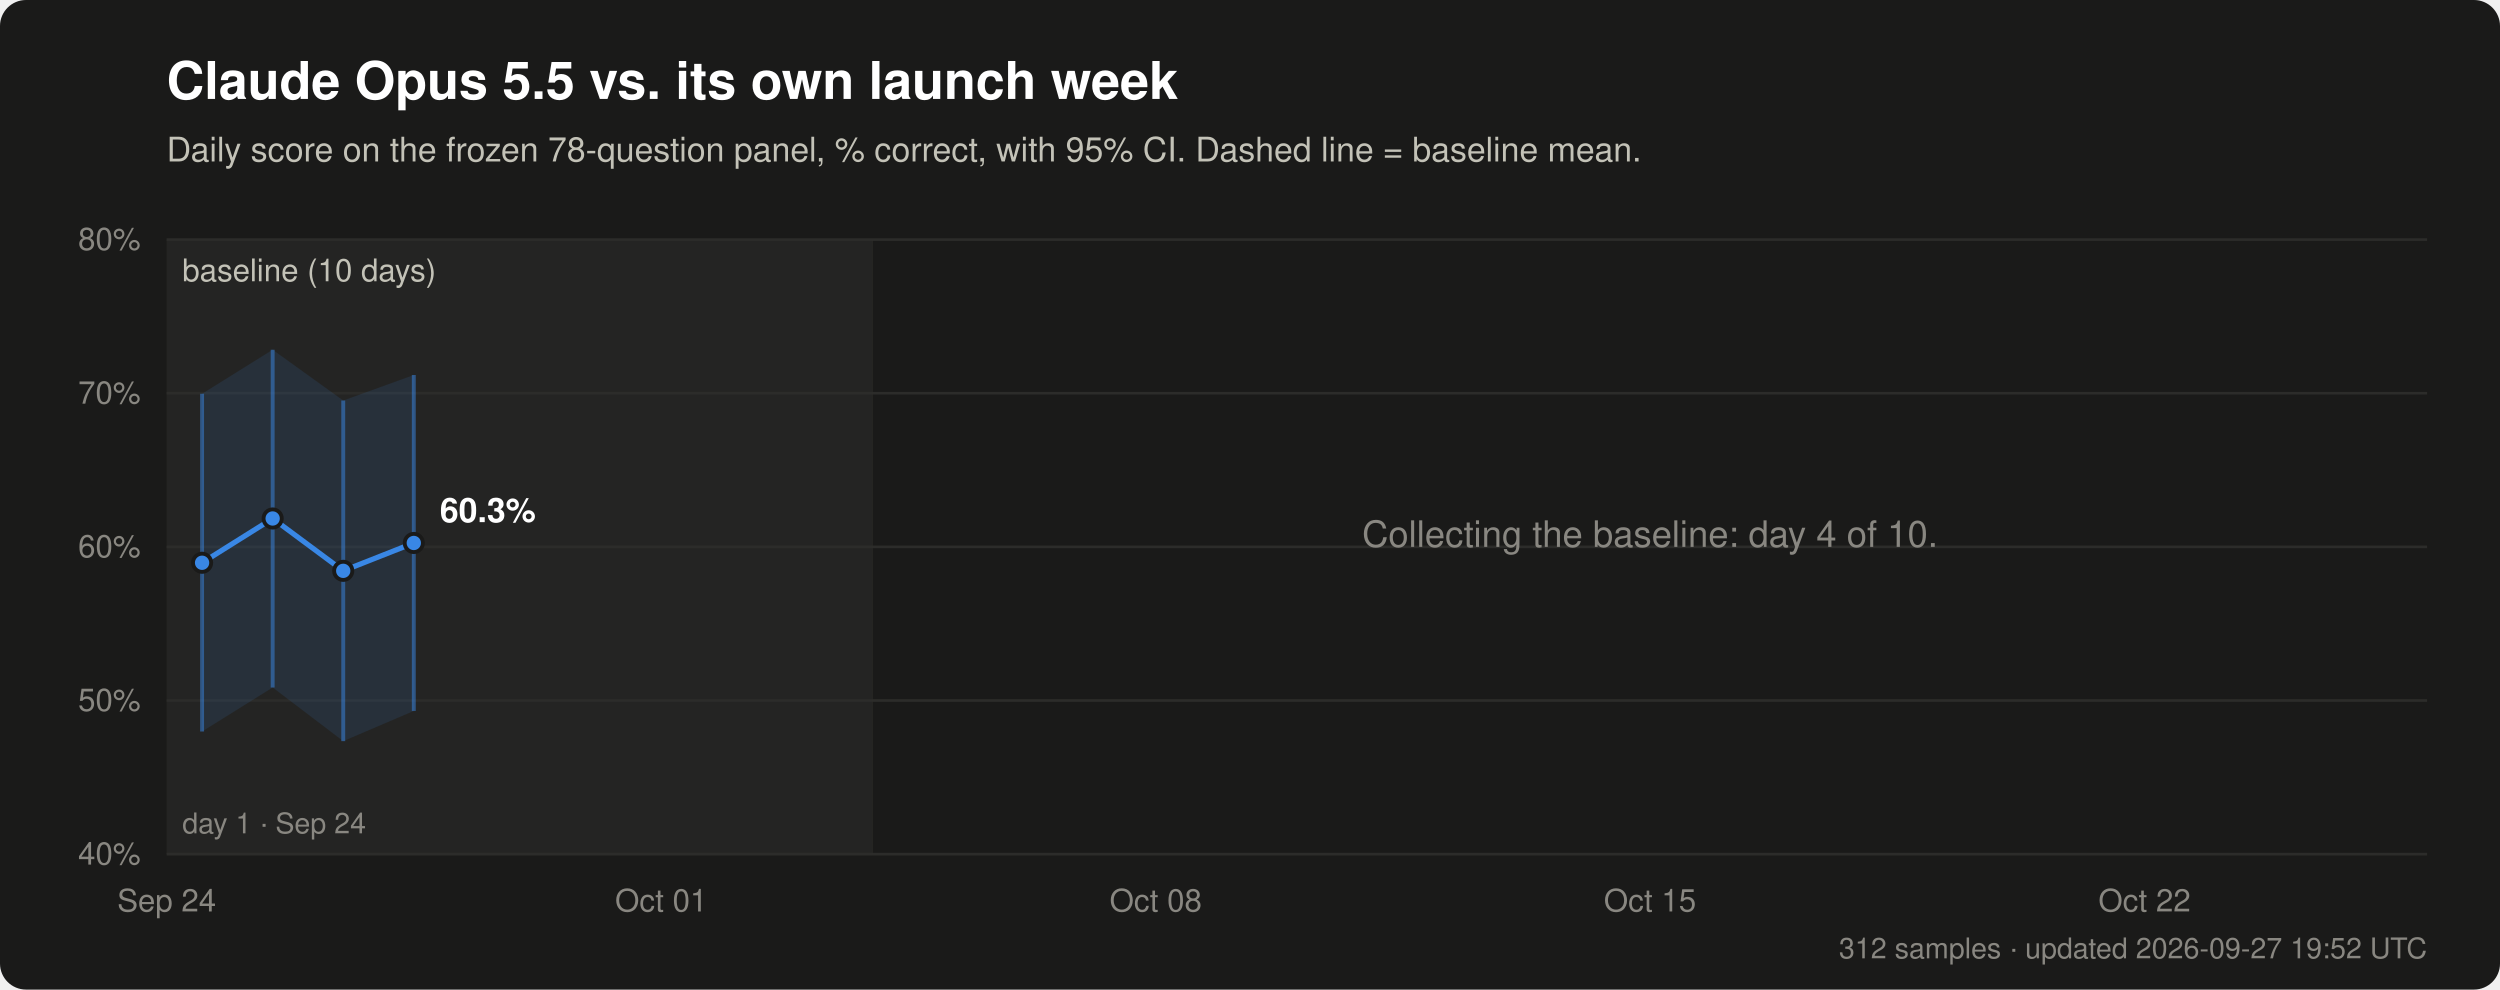
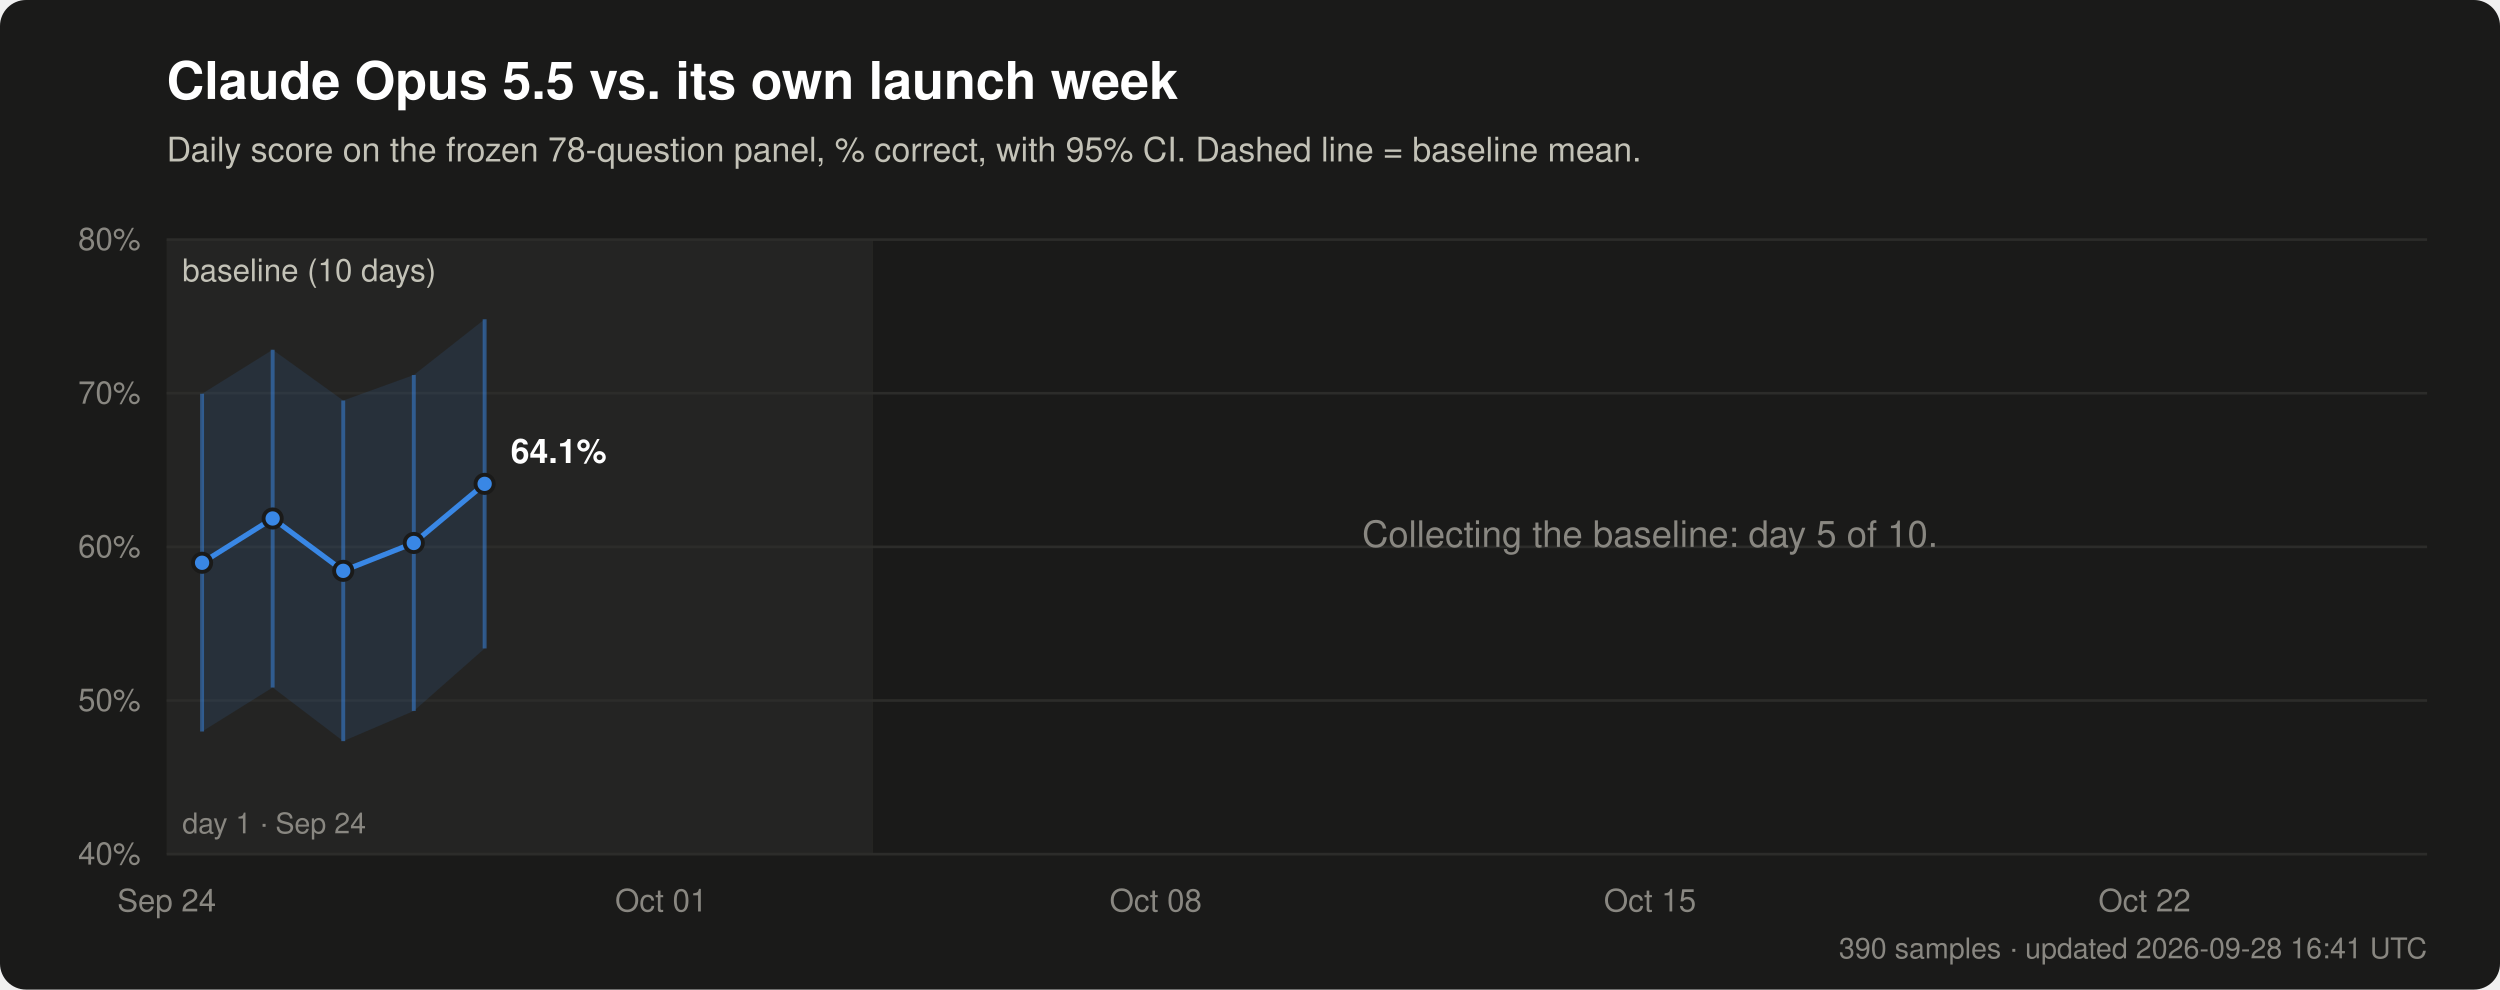
<svg xmlns="http://www.w3.org/2000/svg" width="960" height="380" viewBox="0 0 960 380" font-family="-apple-system, Segoe UI, Helvetica, Arial, sans-serif" role="img" aria-labelledby="t d">
  <rect width="960" height="380" rx="10" fill="#1a1a19" />
  <text x="64" y="38" fill="#ffffff" font-size="20" font-weight="600">Claude Opus 5.5 vs. its own launch week</text>
  <text x="64" y="62" fill="#c3c2b7" font-size="13">Daily score on the frozen 78-question panel, % correct, with 95% CI. Dashed line = baseline mean.</text>
  <line x1="64" y1="328.0" x2="932" y2="328.0" stroke="#2c2c2a" stroke-width="1" />
  <text x="54" y="332.0" text-anchor="end" fill="#898781" font-size="12">40%</text>
  <line x1="64" y1="269.0" x2="932" y2="269.0" stroke="#2c2c2a" stroke-width="1" />
  <text x="54" y="273.0" text-anchor="end" fill="#898781" font-size="12">50%</text>
  <line x1="64" y1="210.0" x2="932" y2="210.0" stroke="#2c2c2a" stroke-width="1" />
  <text x="54" y="214.0" text-anchor="end" fill="#898781" font-size="12">60%</text>
  <line x1="64" y1="151.0" x2="932" y2="151.0" stroke="#2c2c2a" stroke-width="1" />
  <text x="54" y="155.0" text-anchor="end" fill="#898781" font-size="12">70%</text>
  <line x1="64" y1="92.0" x2="932" y2="92.0" stroke="#2c2c2a" stroke-width="1" />
  <text x="54" y="96.0" text-anchor="end" fill="#898781" font-size="12">80%</text>
  <rect x="64.0" y="92" width="271.2" height="236" fill="#2c2c2a" opacity="0.6" />
  <text x="70.0" y="108" fill="#c3c2b7" font-size="12">baseline (10 days)</text>
  <text x="70.0" y="320" fill="#898781" font-size="11">day 1 · Sep 24</text>
  <text x="64.0" y="350" text-anchor="middle" fill="#898781" font-size="12">Sep 24</text>
  <text x="253.9" y="350" text-anchor="middle" fill="#898781" font-size="12">Oct 01</text>
  <text x="443.8" y="350" text-anchor="middle" fill="#898781" font-size="12">Oct 08</text>
  <text x="633.6" y="350" text-anchor="middle" fill="#898781" font-size="12">Oct 15</text>
  <text x="823.5" y="350" text-anchor="middle" fill="#898781" font-size="12">Oct 22</text>
-   <path d="M77.6,151.2 L104.7,134.3 L131.8,153.8 L158.9,144.0 L158.9,273.0 L131.8,284.6 L104.7,264.0 L77.6,280.9 Z" fill="#3987e5" opacity="0.12" />
-   <path d="M77.6,216.1 L104.7,199.1 L131.8,219.2 L158.9,208.5" fill="none" stroke="#3987e5" stroke-width="2" stroke-linejoin="round" stroke-linecap="round" />
+   <path d="M77.6,151.2 L104.7,134.3 L131.8,153.8 L158.9,144.0 L186.1,122.6 L186.1,249.0 L158.9,273.0 L131.8,284.6 L104.7,264.0 L77.6,280.9 Z" fill="#3987e5" opacity="0.12" />
+   <path d="M77.6,216.1 L104.7,199.1 L131.8,219.2 L158.9,208.5 L186.1,185.8" fill="none" stroke="#3987e5" stroke-width="2" stroke-linejoin="round" stroke-linecap="round" />
  <line x1="77.6" y1="280.9" x2="77.6" y2="151.2" stroke="#3987e5" stroke-width="1.5" opacity="0.5" />
  <circle cx="77.6" cy="216.1" r="3.5" fill="#3987e5" stroke="#1a1a19" stroke-width="1.5" />
  <line x1="104.7" y1="264.0" x2="104.7" y2="134.3" stroke="#3987e5" stroke-width="1.5" opacity="0.5" />
  <circle cx="104.7" cy="199.1" r="3.5" fill="#3987e5" stroke="#1a1a19" stroke-width="1.5" />
  <line x1="131.8" y1="284.6" x2="131.8" y2="153.8" stroke="#3987e5" stroke-width="1.5" opacity="0.5" />
  <circle cx="131.8" cy="219.2" r="3.5" fill="#3987e5" stroke="#1a1a19" stroke-width="1.5" />
  <line x1="158.9" y1="273.0" x2="158.9" y2="144.0" stroke="#3987e5" stroke-width="1.5" opacity="0.5" />
  <circle cx="158.9" cy="208.5" r="3.5" fill="#3987e5" stroke="#1a1a19" stroke-width="1.5" />
-   <text x="168.9" y="200.5" fill="#ffffff" font-size="13" font-weight="600">60.3%</text>
-   <text x="633.6" y="210.0" text-anchor="middle" fill="#898781" font-size="14">Collecting the baseline: day 4 of 10.</text>
-   <text x="932" y="368" text-anchor="end" fill="#898781" font-size="11">312 samples · updated 2026-09-27 19:52 UTC</text>
+   <line x1="186.1" y1="249.0" x2="186.1" y2="122.6" stroke="#3987e5" stroke-width="1.5" opacity="0.5" />
+   <circle cx="186.1" cy="185.8" r="3.5" fill="#3987e5" stroke="#1a1a19" stroke-width="1.5" />
+   <text x="196.1" y="177.8" fill="#ffffff" font-size="13" font-weight="600">64.1%</text>
+   <text x="633.6" y="210.0" text-anchor="middle" fill="#898781" font-size="14">Collecting the baseline: day 5 of 10.</text>
+   <text x="932" y="368" text-anchor="end" fill="#898781" font-size="11">390 samples · updated 2026-09-28 16:41 UTC</text>
</svg>
